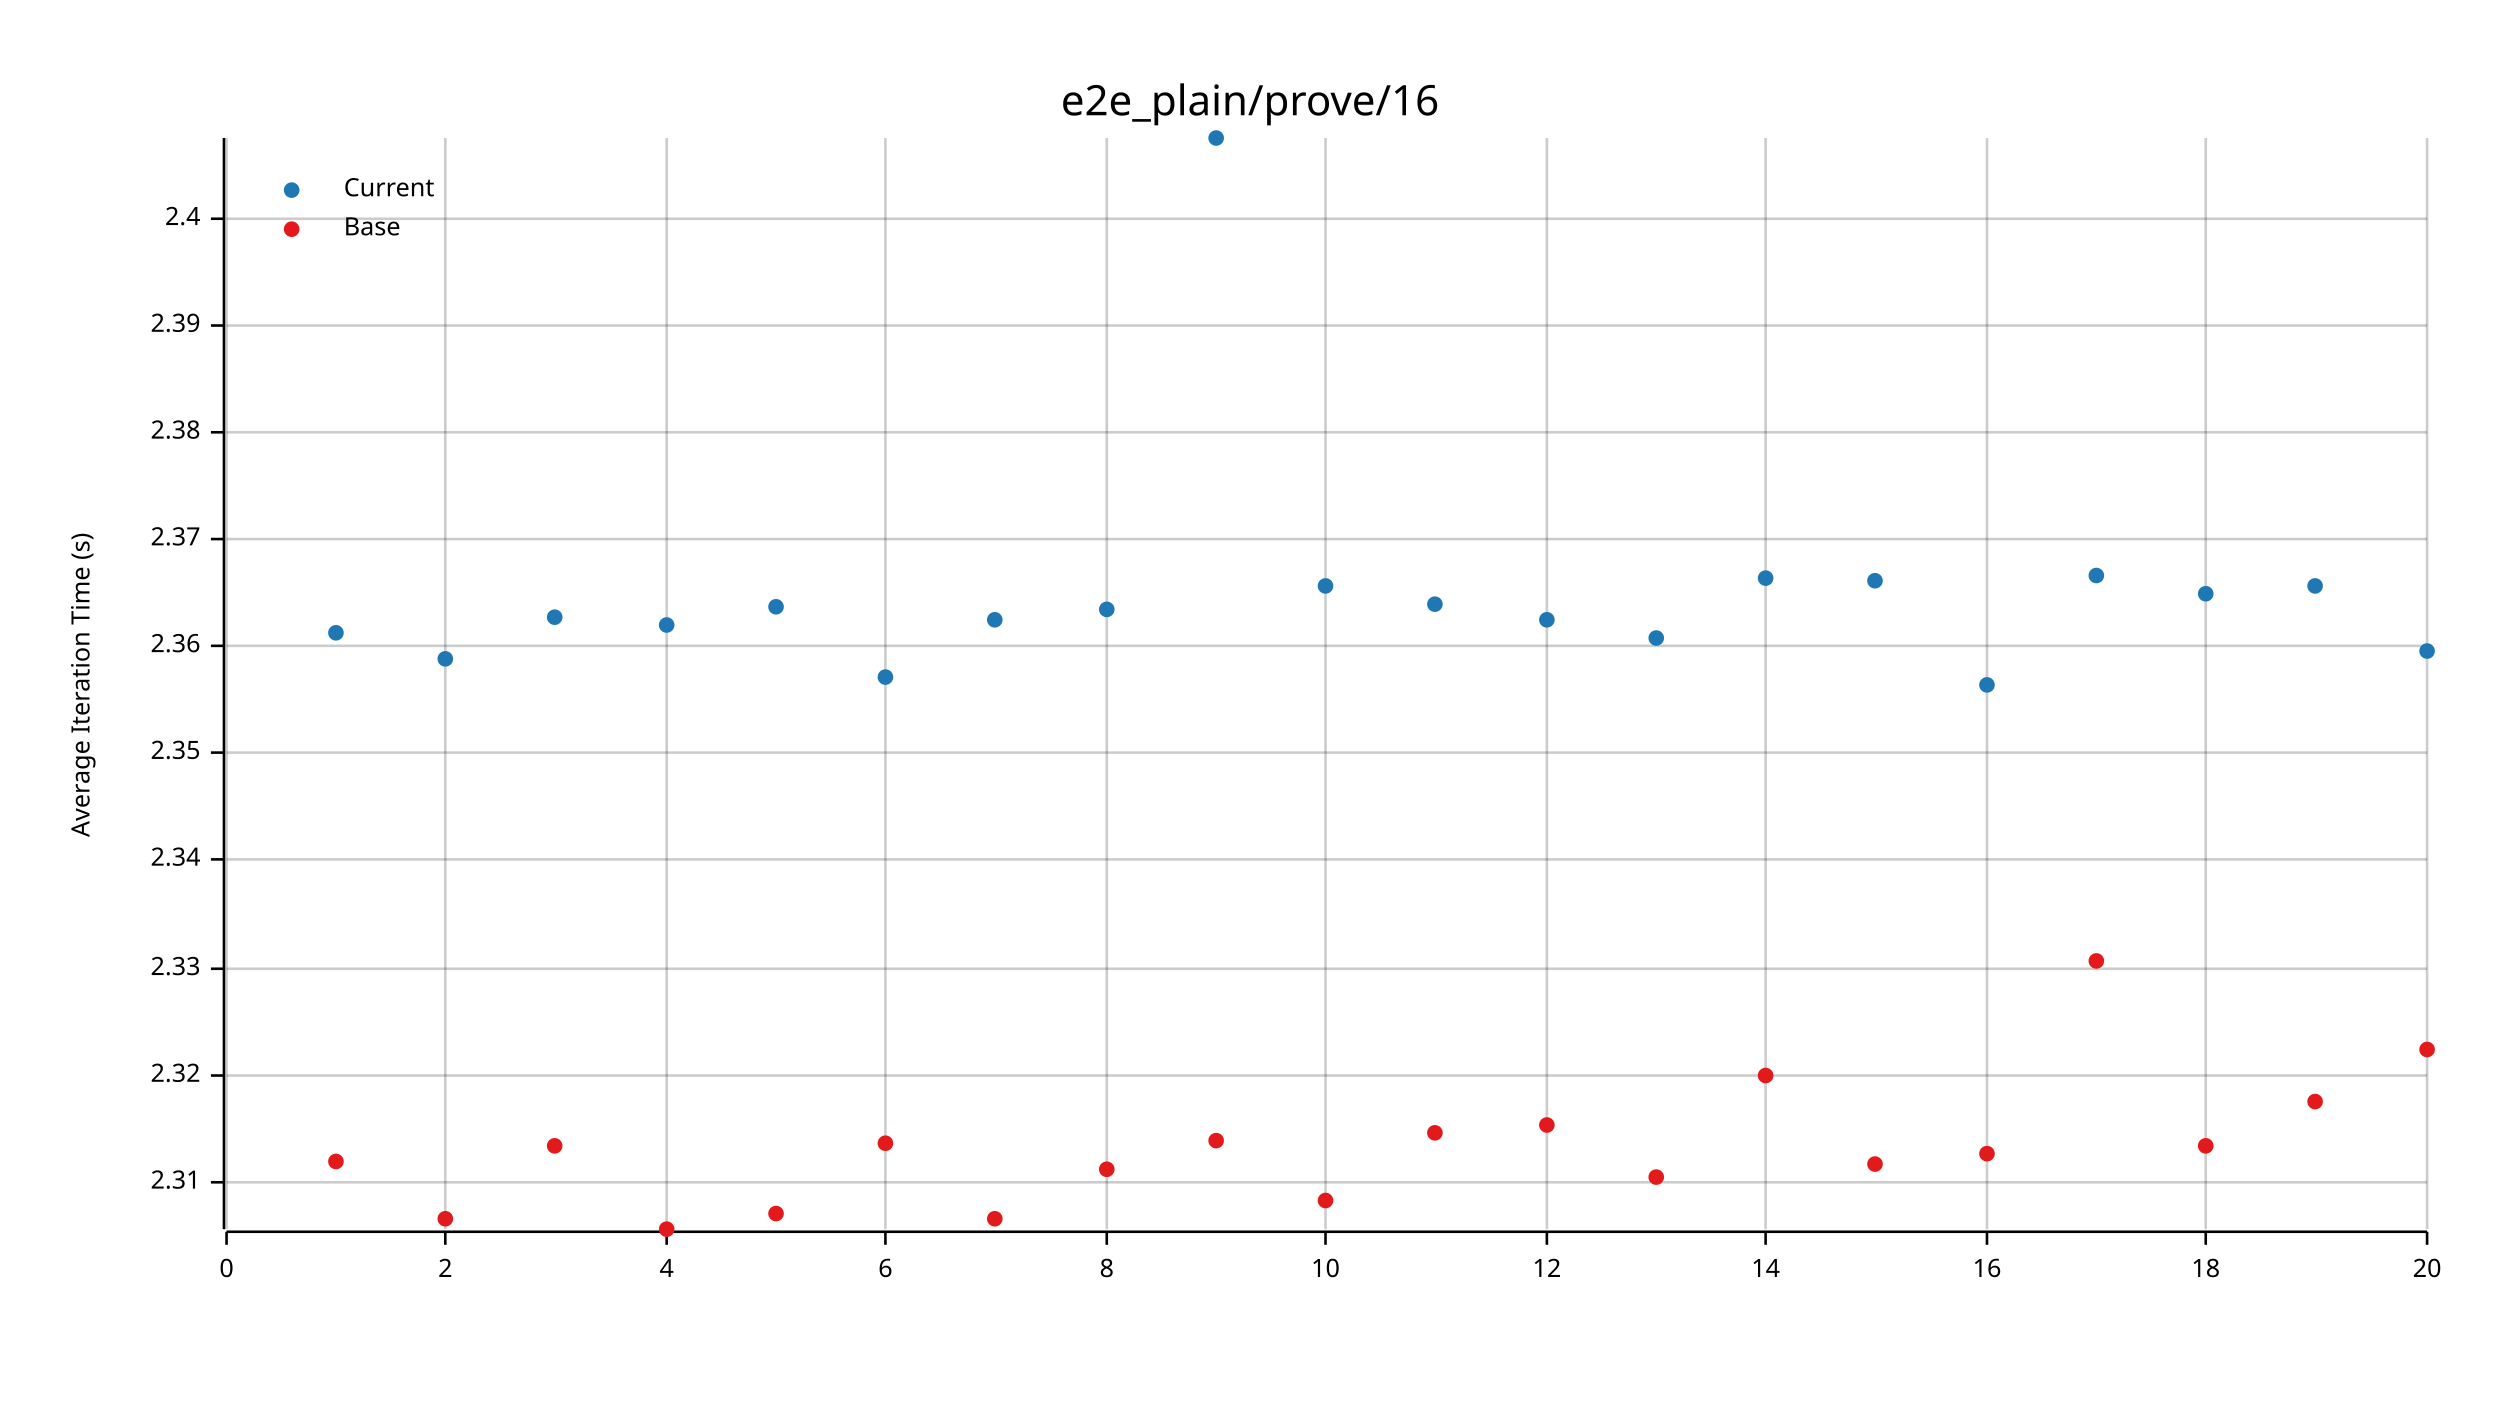
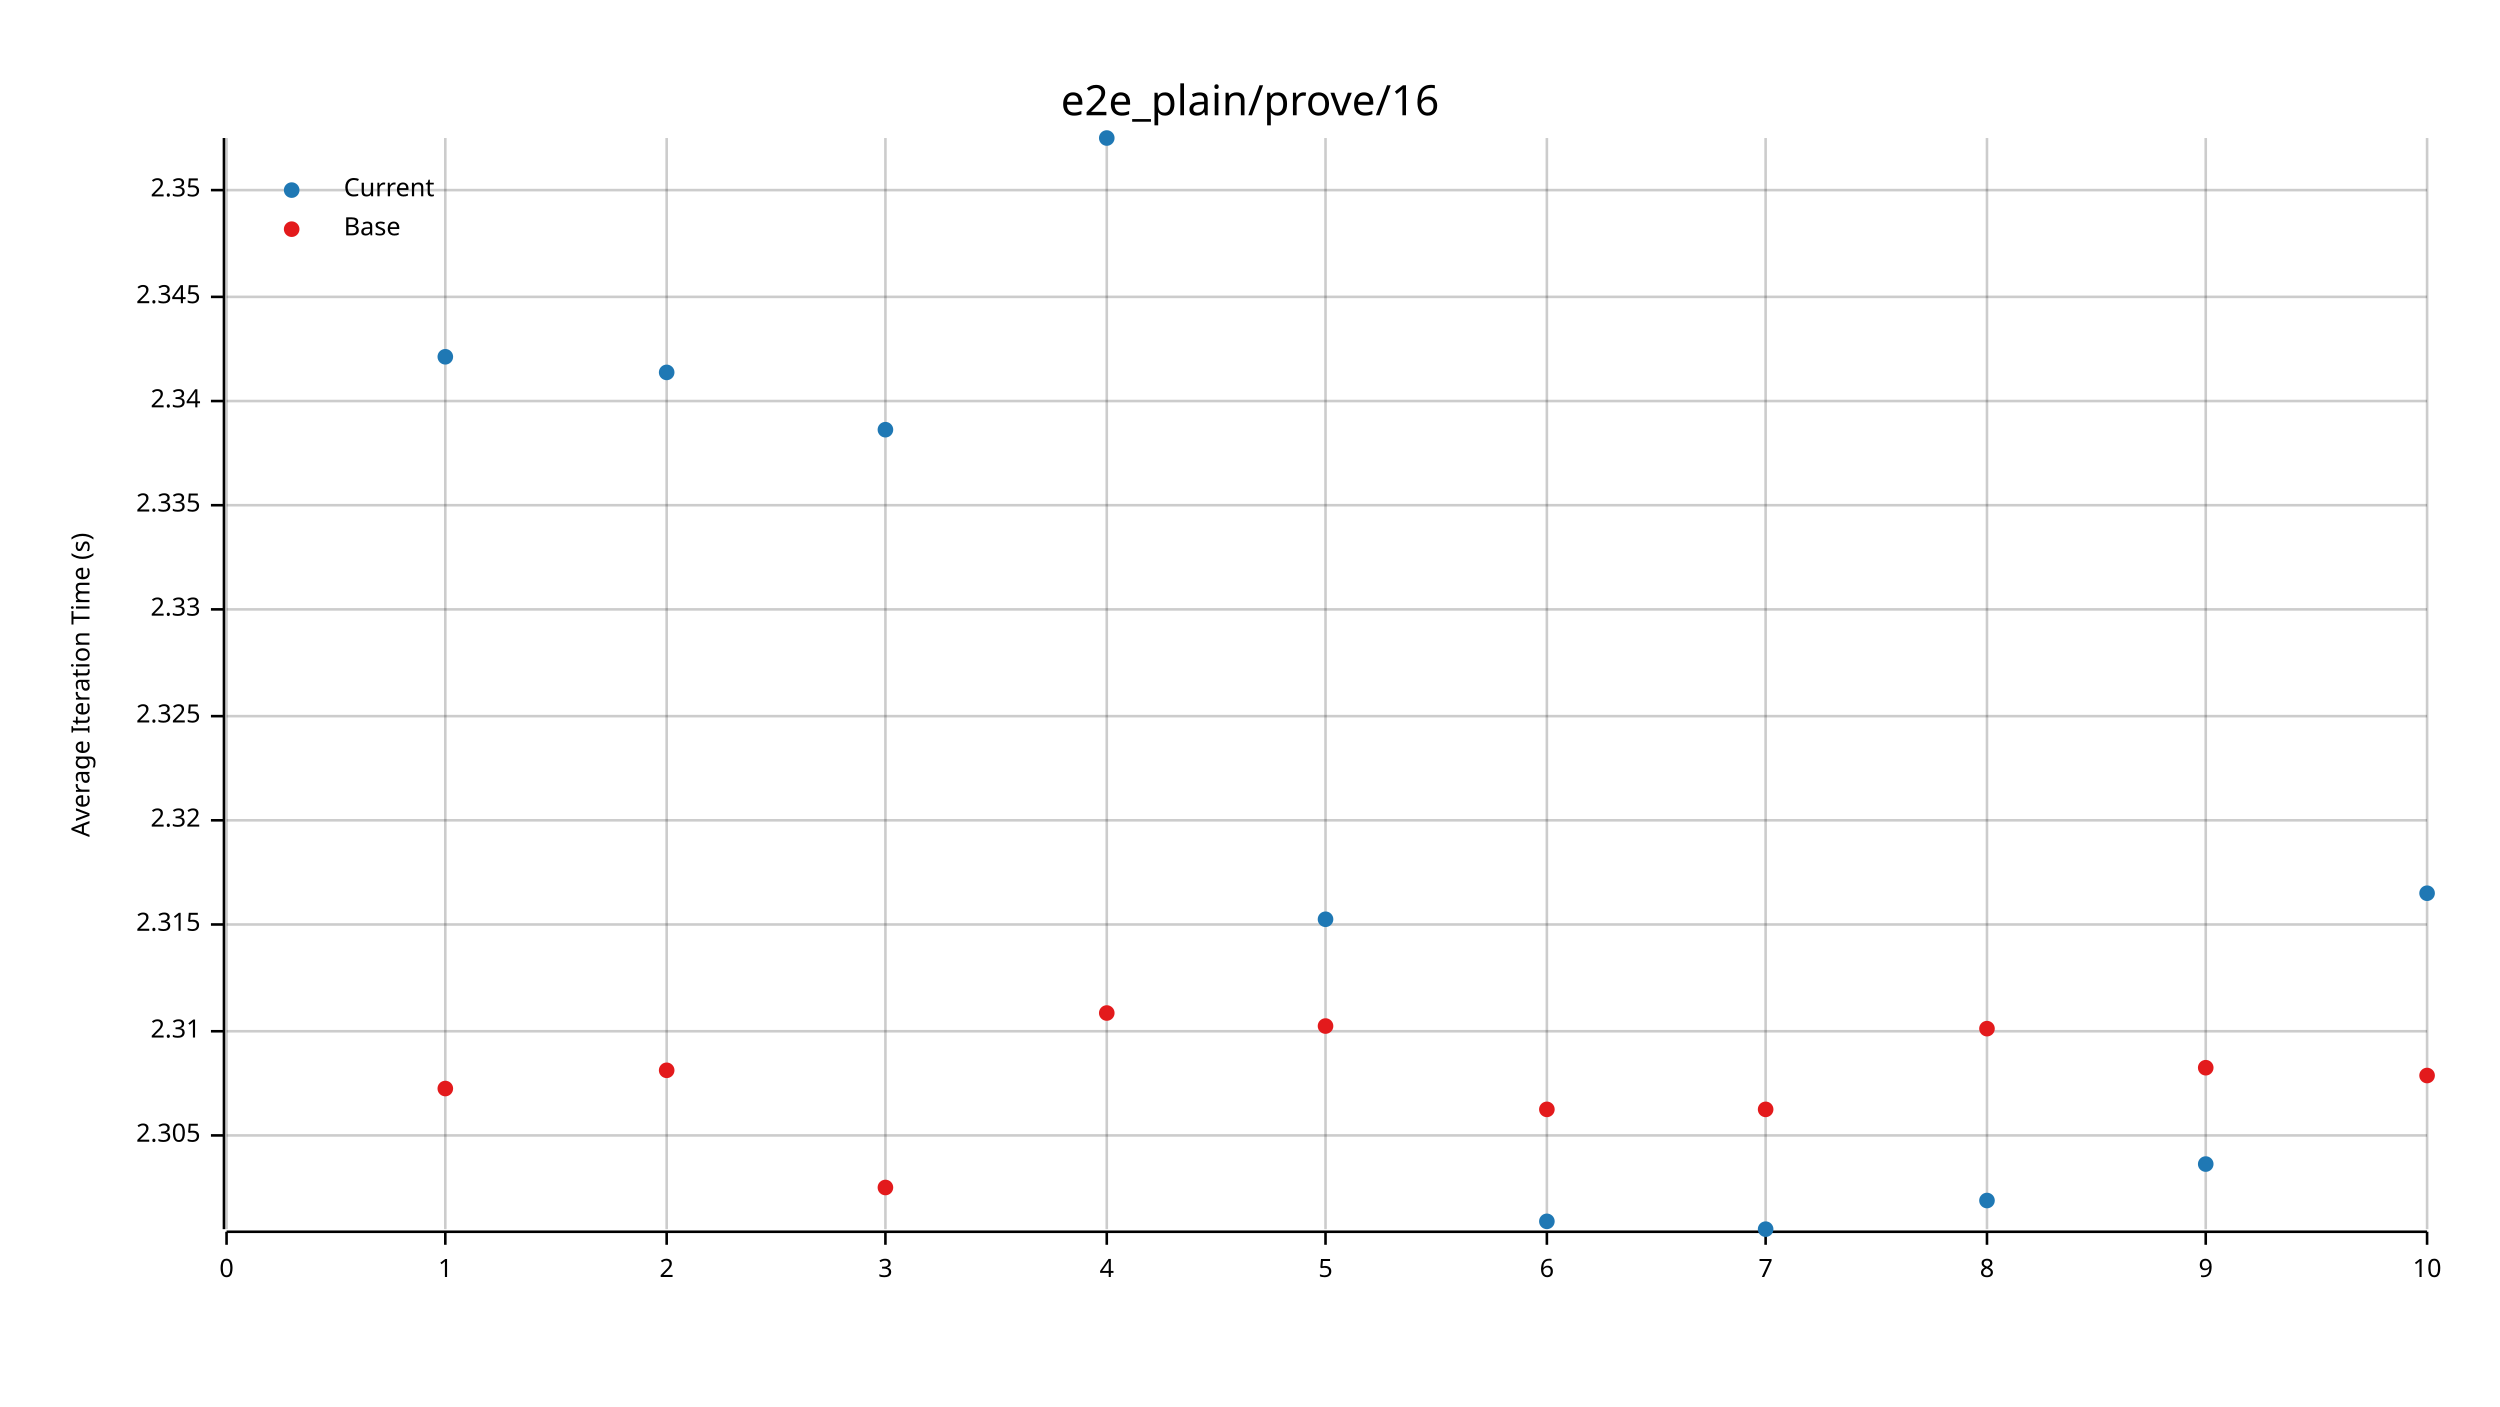
<svg xmlns="http://www.w3.org/2000/svg" width="960" height="540" viewBox="0 0 960 540">
  <text x="480" y="32" dy="0.76em" text-anchor="middle" font-family="sans-serif" font-size="16.129" opacity="1" fill="#000000">
e2e_plain/prove/16
</text>
  <text x="27" y="263" dy="0.76em" text-anchor="middle" font-family="sans-serif" font-size="9.677" opacity="1" fill="#000000" transform="rotate(270, 27, 263)">
Average Iteration Time (s)
</text>
  <line opacity="0.2" stroke="#000000" stroke-width="1" x1="87" y1="472" x2="87" y2="53" />
  <line opacity="0.2" stroke="#000000" stroke-width="1" x1="171" y1="472" x2="171" y2="53" />
  <line opacity="0.2" stroke="#000000" stroke-width="1" x1="256" y1="472" x2="256" y2="53" />
  <line opacity="0.2" stroke="#000000" stroke-width="1" x1="340" y1="472" x2="340" y2="53" />
  <line opacity="0.2" stroke="#000000" stroke-width="1" x1="425" y1="472" x2="425" y2="53" />
  <line opacity="0.2" stroke="#000000" stroke-width="1" x1="509" y1="472" x2="509" y2="53" />
  <line opacity="0.2" stroke="#000000" stroke-width="1" x1="594" y1="472" x2="594" y2="53" />
  <line opacity="0.2" stroke="#000000" stroke-width="1" x1="678" y1="472" x2="678" y2="53" />
  <line opacity="0.2" stroke="#000000" stroke-width="1" x1="763" y1="472" x2="763" y2="53" />
  <line opacity="0.2" stroke="#000000" stroke-width="1" x1="847" y1="472" x2="847" y2="53" />
  <line opacity="0.2" stroke="#000000" stroke-width="1" x1="932" y1="472" x2="932" y2="53" />
-   <line opacity="0.2" stroke="#000000" stroke-width="1" x1="87" y1="454" x2="932" y2="454" />
-   <line opacity="0.2" stroke="#000000" stroke-width="1" x1="87" y1="413" x2="932" y2="413" />
-   <line opacity="0.2" stroke="#000000" stroke-width="1" x1="87" y1="372" x2="932" y2="372" />
-   <line opacity="0.2" stroke="#000000" stroke-width="1" x1="87" y1="330" x2="932" y2="330" />
-   <line opacity="0.2" stroke="#000000" stroke-width="1" x1="87" y1="289" x2="932" y2="289" />
-   <line opacity="0.2" stroke="#000000" stroke-width="1" x1="87" y1="248" x2="932" y2="248" />
-   <line opacity="0.2" stroke="#000000" stroke-width="1" x1="87" y1="207" x2="932" y2="207" />
-   <line opacity="0.2" stroke="#000000" stroke-width="1" x1="87" y1="166" x2="932" y2="166" />
-   <line opacity="0.2" stroke="#000000" stroke-width="1" x1="87" y1="125" x2="932" y2="125" />
-   <line opacity="0.2" stroke="#000000" stroke-width="1" x1="87" y1="84" x2="932" y2="84" />
+   <line opacity="0.2" stroke="#000000" stroke-width="1" x1="87" y1="436" x2="932" y2="436" />
+   <line opacity="0.2" stroke="#000000" stroke-width="1" x1="87" y1="396" x2="932" y2="396" />
+   <line opacity="0.2" stroke="#000000" stroke-width="1" x1="87" y1="355" x2="932" y2="355" />
+   <line opacity="0.2" stroke="#000000" stroke-width="1" x1="87" y1="315" x2="932" y2="315" />
+   <line opacity="0.2" stroke="#000000" stroke-width="1" x1="87" y1="275" x2="932" y2="275" />
+   <line opacity="0.2" stroke="#000000" stroke-width="1" x1="87" y1="234" x2="932" y2="234" />
+   <line opacity="0.2" stroke="#000000" stroke-width="1" x1="87" y1="194" x2="932" y2="194" />
+   <line opacity="0.2" stroke="#000000" stroke-width="1" x1="87" y1="154" x2="932" y2="154" />
+   <line opacity="0.2" stroke="#000000" stroke-width="1" x1="87" y1="114" x2="932" y2="114" />
+   <line opacity="0.2" stroke="#000000" stroke-width="1" x1="87" y1="73" x2="932" y2="73" />
  <polyline fill="none" opacity="1" stroke="#000000" stroke-width="1" points="86,53 86,472 " />
-   <text x="77" y="454" dy="0.5ex" text-anchor="end" font-family="sans-serif" font-size="9.677" opacity="1" fill="#000000">
+   <text x="77" y="436" dy="0.5ex" text-anchor="end" font-family="sans-serif" font-size="9.677" opacity="1" fill="#000000">
+ 2.305
+ </text>
+   <polyline fill="none" opacity="1" stroke="#000000" stroke-width="1" points="81,436 86,436 " />
+   <text x="77" y="396" dy="0.5ex" text-anchor="end" font-family="sans-serif" font-size="9.677" opacity="1" fill="#000000">
2.31
</text>
-   <polyline fill="none" opacity="1" stroke="#000000" stroke-width="1" points="81,454 86,454 " />
-   <text x="77" y="413" dy="0.5ex" text-anchor="end" font-family="sans-serif" font-size="9.677" opacity="1" fill="#000000">
+   <polyline fill="none" opacity="1" stroke="#000000" stroke-width="1" points="81,396 86,396 " />
+   <text x="77" y="355" dy="0.5ex" text-anchor="end" font-family="sans-serif" font-size="9.677" opacity="1" fill="#000000">
+ 2.315
+ </text>
+   <polyline fill="none" opacity="1" stroke="#000000" stroke-width="1" points="81,355 86,355 " />
+   <text x="77" y="315" dy="0.5ex" text-anchor="end" font-family="sans-serif" font-size="9.677" opacity="1" fill="#000000">
2.32
</text>
-   <polyline fill="none" opacity="1" stroke="#000000" stroke-width="1" points="81,413 86,413 " />
-   <text x="77" y="372" dy="0.5ex" text-anchor="end" font-family="sans-serif" font-size="9.677" opacity="1" fill="#000000">
+   <polyline fill="none" opacity="1" stroke="#000000" stroke-width="1" points="81,315 86,315 " />
+   <text x="77" y="275" dy="0.5ex" text-anchor="end" font-family="sans-serif" font-size="9.677" opacity="1" fill="#000000">
+ 2.325
+ </text>
+   <polyline fill="none" opacity="1" stroke="#000000" stroke-width="1" points="81,275 86,275 " />
+   <text x="77" y="234" dy="0.5ex" text-anchor="end" font-family="sans-serif" font-size="9.677" opacity="1" fill="#000000">
2.33
</text>
-   <polyline fill="none" opacity="1" stroke="#000000" stroke-width="1" points="81,372 86,372 " />
-   <text x="77" y="330" dy="0.5ex" text-anchor="end" font-family="sans-serif" font-size="9.677" opacity="1" fill="#000000">
+   <polyline fill="none" opacity="1" stroke="#000000" stroke-width="1" points="81,234 86,234 " />
+   <text x="77" y="194" dy="0.5ex" text-anchor="end" font-family="sans-serif" font-size="9.677" opacity="1" fill="#000000">
+ 2.335
+ </text>
+   <polyline fill="none" opacity="1" stroke="#000000" stroke-width="1" points="81,194 86,194 " />
+   <text x="77" y="154" dy="0.5ex" text-anchor="end" font-family="sans-serif" font-size="9.677" opacity="1" fill="#000000">
2.34
</text>
-   <polyline fill="none" opacity="1" stroke="#000000" stroke-width="1" points="81,330 86,330 " />
-   <text x="77" y="289" dy="0.5ex" text-anchor="end" font-family="sans-serif" font-size="9.677" opacity="1" fill="#000000">
+   <polyline fill="none" opacity="1" stroke="#000000" stroke-width="1" points="81,154 86,154 " />
+   <text x="77" y="114" dy="0.5ex" text-anchor="end" font-family="sans-serif" font-size="9.677" opacity="1" fill="#000000">
+ 2.345
+ </text>
+   <polyline fill="none" opacity="1" stroke="#000000" stroke-width="1" points="81,114 86,114 " />
+   <text x="77" y="73" dy="0.5ex" text-anchor="end" font-family="sans-serif" font-size="9.677" opacity="1" fill="#000000">
2.35
</text>
-   <polyline fill="none" opacity="1" stroke="#000000" stroke-width="1" points="81,289 86,289 " />
-   <text x="77" y="248" dy="0.5ex" text-anchor="end" font-family="sans-serif" font-size="9.677" opacity="1" fill="#000000">
- 2.36
- </text>
-   <polyline fill="none" opacity="1" stroke="#000000" stroke-width="1" points="81,248 86,248 " />
-   <text x="77" y="207" dy="0.5ex" text-anchor="end" font-family="sans-serif" font-size="9.677" opacity="1" fill="#000000">
- 2.37
- </text>
-   <polyline fill="none" opacity="1" stroke="#000000" stroke-width="1" points="81,207 86,207 " />
-   <text x="77" y="166" dy="0.5ex" text-anchor="end" font-family="sans-serif" font-size="9.677" opacity="1" fill="#000000">
- 2.38
- </text>
-   <polyline fill="none" opacity="1" stroke="#000000" stroke-width="1" points="81,166 86,166 " />
-   <text x="77" y="125" dy="0.5ex" text-anchor="end" font-family="sans-serif" font-size="9.677" opacity="1" fill="#000000">
- 2.39
- </text>
-   <polyline fill="none" opacity="1" stroke="#000000" stroke-width="1" points="81,125 86,125 " />
-   <text x="77" y="84" dy="0.5ex" text-anchor="end" font-family="sans-serif" font-size="9.677" opacity="1" fill="#000000">
- 2.4
- </text>
-   <polyline fill="none" opacity="1" stroke="#000000" stroke-width="1" points="81,84 86,84 " />
+   <polyline fill="none" opacity="1" stroke="#000000" stroke-width="1" points="81,73 86,73 " />
  <polyline fill="none" opacity="1" stroke="#000000" stroke-width="1" points="87,473 932,473 " />
  <text x="87" y="483" dy="0.76em" text-anchor="middle" font-family="sans-serif" font-size="9.677" opacity="1" fill="#000000">
0
</text>
  <polyline fill="none" opacity="1" stroke="#000000" stroke-width="1" points="87,473 87,478 " />
  <text x="171" y="483" dy="0.76em" text-anchor="middle" font-family="sans-serif" font-size="9.677" opacity="1" fill="#000000">
- 2
+ 1
</text>
  <polyline fill="none" opacity="1" stroke="#000000" stroke-width="1" points="171,473 171,478 " />
  <text x="256" y="483" dy="0.76em" text-anchor="middle" font-family="sans-serif" font-size="9.677" opacity="1" fill="#000000">
- 4
+ 2
</text>
  <polyline fill="none" opacity="1" stroke="#000000" stroke-width="1" points="256,473 256,478 " />
  <text x="340" y="483" dy="0.76em" text-anchor="middle" font-family="sans-serif" font-size="9.677" opacity="1" fill="#000000">
- 6
+ 3
</text>
  <polyline fill="none" opacity="1" stroke="#000000" stroke-width="1" points="340,473 340,478 " />
  <text x="425" y="483" dy="0.76em" text-anchor="middle" font-family="sans-serif" font-size="9.677" opacity="1" fill="#000000">
- 8
+ 4
</text>
  <polyline fill="none" opacity="1" stroke="#000000" stroke-width="1" points="425,473 425,478 " />
  <text x="509" y="483" dy="0.76em" text-anchor="middle" font-family="sans-serif" font-size="9.677" opacity="1" fill="#000000">
- 10
+ 5
</text>
  <polyline fill="none" opacity="1" stroke="#000000" stroke-width="1" points="509,473 509,478 " />
  <text x="594" y="483" dy="0.76em" text-anchor="middle" font-family="sans-serif" font-size="9.677" opacity="1" fill="#000000">
- 12
+ 6
</text>
  <polyline fill="none" opacity="1" stroke="#000000" stroke-width="1" points="594,473 594,478 " />
  <text x="678" y="483" dy="0.76em" text-anchor="middle" font-family="sans-serif" font-size="9.677" opacity="1" fill="#000000">
- 14
+ 7
</text>
  <polyline fill="none" opacity="1" stroke="#000000" stroke-width="1" points="678,473 678,478 " />
  <text x="763" y="483" dy="0.76em" text-anchor="middle" font-family="sans-serif" font-size="9.677" opacity="1" fill="#000000">
- 16
+ 8
</text>
  <polyline fill="none" opacity="1" stroke="#000000" stroke-width="1" points="763,473 763,478 " />
  <text x="847" y="483" dy="0.76em" text-anchor="middle" font-family="sans-serif" font-size="9.677" opacity="1" fill="#000000">
- 18
+ 9
</text>
  <polyline fill="none" opacity="1" stroke="#000000" stroke-width="1" points="847,473 847,478 " />
  <text x="932" y="483" dy="0.76em" text-anchor="middle" font-family="sans-serif" font-size="9.677" opacity="1" fill="#000000">
- 20
+ 10
</text>
  <polyline fill="none" opacity="1" stroke="#000000" stroke-width="1" points="932,473 932,478 " />
-   <circle cx="129" cy="243" r="3" opacity="1" fill="#1F78B4" stroke="none" stroke-width="1" />
-   <circle cx="171" cy="253" r="3" opacity="1" fill="#1F78B4" stroke="none" stroke-width="1" />
-   <circle cx="213" cy="237" r="3" opacity="1" fill="#1F78B4" stroke="none" stroke-width="1" />
-   <circle cx="256" cy="240" r="3" opacity="1" fill="#1F78B4" stroke="none" stroke-width="1" />
-   <circle cx="298" cy="233" r="3" opacity="1" fill="#1F78B4" stroke="none" stroke-width="1" />
-   <circle cx="340" cy="260" r="3" opacity="1" fill="#1F78B4" stroke="none" stroke-width="1" />
-   <circle cx="382" cy="238" r="3" opacity="1" fill="#1F78B4" stroke="none" stroke-width="1" />
-   <circle cx="425" cy="234" r="3" opacity="1" fill="#1F78B4" stroke="none" stroke-width="1" />
-   <circle cx="467" cy="53" r="3" opacity="1" fill="#1F78B4" stroke="none" stroke-width="1" />
-   <circle cx="509" cy="225" r="3" opacity="1" fill="#1F78B4" stroke="none" stroke-width="1" />
-   <circle cx="551" cy="232" r="3" opacity="1" fill="#1F78B4" stroke="none" stroke-width="1" />
-   <circle cx="594" cy="238" r="3" opacity="1" fill="#1F78B4" stroke="none" stroke-width="1" />
-   <circle cx="636" cy="245" r="3" opacity="1" fill="#1F78B4" stroke="none" stroke-width="1" />
-   <circle cx="678" cy="222" r="3" opacity="1" fill="#1F78B4" stroke="none" stroke-width="1" />
-   <circle cx="720" cy="223" r="3" opacity="1" fill="#1F78B4" stroke="none" stroke-width="1" />
-   <circle cx="763" cy="263" r="3" opacity="1" fill="#1F78B4" stroke="none" stroke-width="1" />
-   <circle cx="805" cy="221" r="3" opacity="1" fill="#1F78B4" stroke="none" stroke-width="1" />
-   <circle cx="847" cy="228" r="3" opacity="1" fill="#1F78B4" stroke="none" stroke-width="1" />
-   <circle cx="889" cy="225" r="3" opacity="1" fill="#1F78B4" stroke="none" stroke-width="1" />
-   <circle cx="932" cy="250" r="3" opacity="1" fill="#1F78B4" stroke="none" stroke-width="1" />
-   <circle cx="129" cy="446" r="3" opacity="1" fill="#E31A1C" stroke="none" stroke-width="1" />
-   <circle cx="171" cy="468" r="3" opacity="1" fill="#E31A1C" stroke="none" stroke-width="1" />
-   <circle cx="213" cy="440" r="3" opacity="1" fill="#E31A1C" stroke="none" stroke-width="1" />
-   <circle cx="256" cy="472" r="3" opacity="1" fill="#E31A1C" stroke="none" stroke-width="1" />
-   <circle cx="298" cy="466" r="3" opacity="1" fill="#E31A1C" stroke="none" stroke-width="1" />
-   <circle cx="340" cy="439" r="3" opacity="1" fill="#E31A1C" stroke="none" stroke-width="1" />
-   <circle cx="382" cy="468" r="3" opacity="1" fill="#E31A1C" stroke="none" stroke-width="1" />
-   <circle cx="425" cy="449" r="3" opacity="1" fill="#E31A1C" stroke="none" stroke-width="1" />
-   <circle cx="467" cy="438" r="3" opacity="1" fill="#E31A1C" stroke="none" stroke-width="1" />
-   <circle cx="509" cy="461" r="3" opacity="1" fill="#E31A1C" stroke="none" stroke-width="1" />
-   <circle cx="551" cy="435" r="3" opacity="1" fill="#E31A1C" stroke="none" stroke-width="1" />
-   <circle cx="594" cy="432" r="3" opacity="1" fill="#E31A1C" stroke="none" stroke-width="1" />
-   <circle cx="636" cy="452" r="3" opacity="1" fill="#E31A1C" stroke="none" stroke-width="1" />
-   <circle cx="678" cy="413" r="3" opacity="1" fill="#E31A1C" stroke="none" stroke-width="1" />
-   <circle cx="720" cy="447" r="3" opacity="1" fill="#E31A1C" stroke="none" stroke-width="1" />
-   <circle cx="763" cy="443" r="3" opacity="1" fill="#E31A1C" stroke="none" stroke-width="1" />
-   <circle cx="805" cy="369" r="3" opacity="1" fill="#E31A1C" stroke="none" stroke-width="1" />
-   <circle cx="847" cy="440" r="3" opacity="1" fill="#E31A1C" stroke="none" stroke-width="1" />
-   <circle cx="889" cy="423" r="3" opacity="1" fill="#E31A1C" stroke="none" stroke-width="1" />
-   <circle cx="932" cy="403" r="3" opacity="1" fill="#E31A1C" stroke="none" stroke-width="1" />
+   <circle cx="171" cy="137" r="3" opacity="1" fill="#1F78B4" stroke="none" stroke-width="1" />
+   <circle cx="256" cy="143" r="3" opacity="1" fill="#1F78B4" stroke="none" stroke-width="1" />
+   <circle cx="340" cy="165" r="3" opacity="1" fill="#1F78B4" stroke="none" stroke-width="1" />
+   <circle cx="425" cy="53" r="3" opacity="1" fill="#1F78B4" stroke="none" stroke-width="1" />
+   <circle cx="509" cy="353" r="3" opacity="1" fill="#1F78B4" stroke="none" stroke-width="1" />
+   <circle cx="594" cy="469" r="3" opacity="1" fill="#1F78B4" stroke="none" stroke-width="1" />
+   <circle cx="678" cy="472" r="3" opacity="1" fill="#1F78B4" stroke="none" stroke-width="1" />
+   <circle cx="763" cy="461" r="3" opacity="1" fill="#1F78B4" stroke="none" stroke-width="1" />
+   <circle cx="847" cy="447" r="3" opacity="1" fill="#1F78B4" stroke="none" stroke-width="1" />
+   <circle cx="932" cy="343" r="3" opacity="1" fill="#1F78B4" stroke="none" stroke-width="1" />
+   <circle cx="171" cy="418" r="3" opacity="1" fill="#E31A1C" stroke="none" stroke-width="1" />
+   <circle cx="256" cy="411" r="3" opacity="1" fill="#E31A1C" stroke="none" stroke-width="1" />
+   <circle cx="340" cy="456" r="3" opacity="1" fill="#E31A1C" stroke="none" stroke-width="1" />
+   <circle cx="425" cy="389" r="3" opacity="1" fill="#E31A1C" stroke="none" stroke-width="1" />
+   <circle cx="509" cy="394" r="3" opacity="1" fill="#E31A1C" stroke="none" stroke-width="1" />
+   <circle cx="594" cy="426" r="3" opacity="1" fill="#E31A1C" stroke="none" stroke-width="1" />
+   <circle cx="678" cy="426" r="3" opacity="1" fill="#E31A1C" stroke="none" stroke-width="1" />
+   <circle cx="763" cy="395" r="3" opacity="1" fill="#E31A1C" stroke="none" stroke-width="1" />
+   <circle cx="847" cy="410" r="3" opacity="1" fill="#E31A1C" stroke="none" stroke-width="1" />
+   <circle cx="932" cy="413" r="3" opacity="1" fill="#E31A1C" stroke="none" stroke-width="1" />
  <text x="132" y="68" dy="0.76em" text-anchor="start" font-family="sans-serif" font-size="9.677" opacity="1" fill="#000000">
Current
</text>
  <text x="132" y="83" dy="0.76em" text-anchor="start" font-family="sans-serif" font-size="9.677" opacity="1" fill="#000000">
Base
</text>
  <circle cx="112" cy="73" r="3" opacity="1" fill="#1F78B4" stroke="none" stroke-width="1" />
  <circle cx="112" cy="88" r="3" opacity="1" fill="#E31A1C" stroke="none" stroke-width="1" />
</svg>
